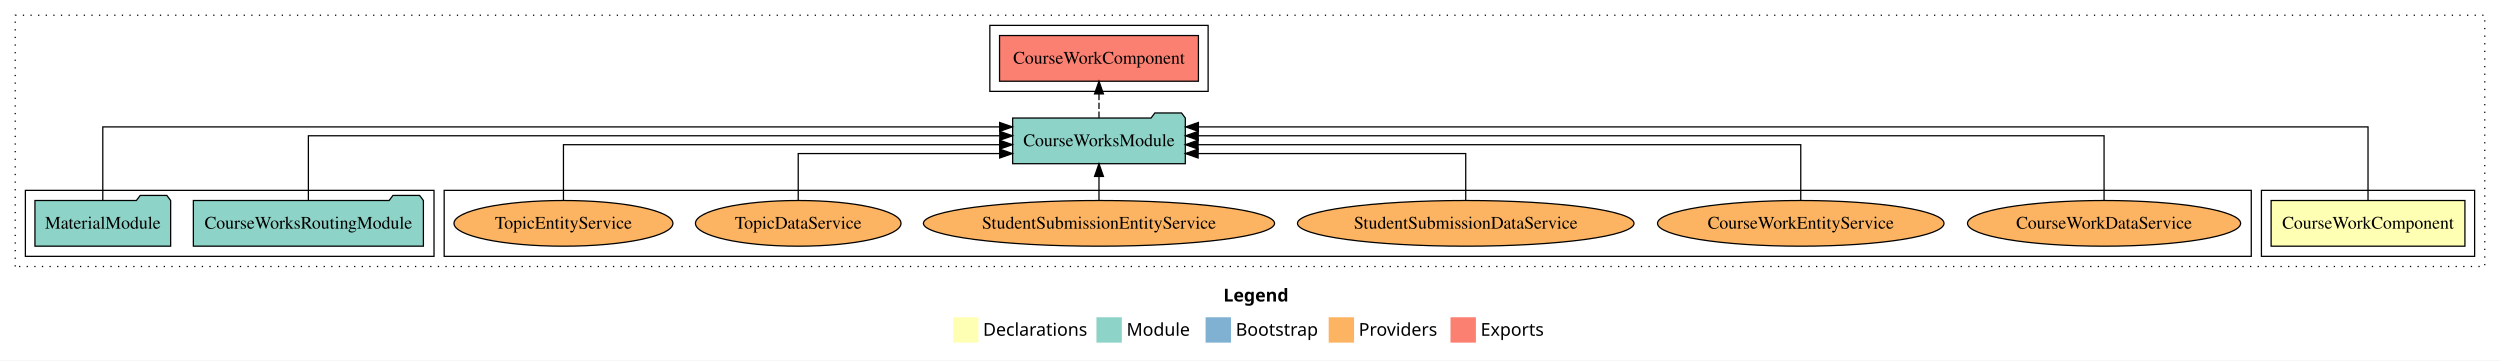
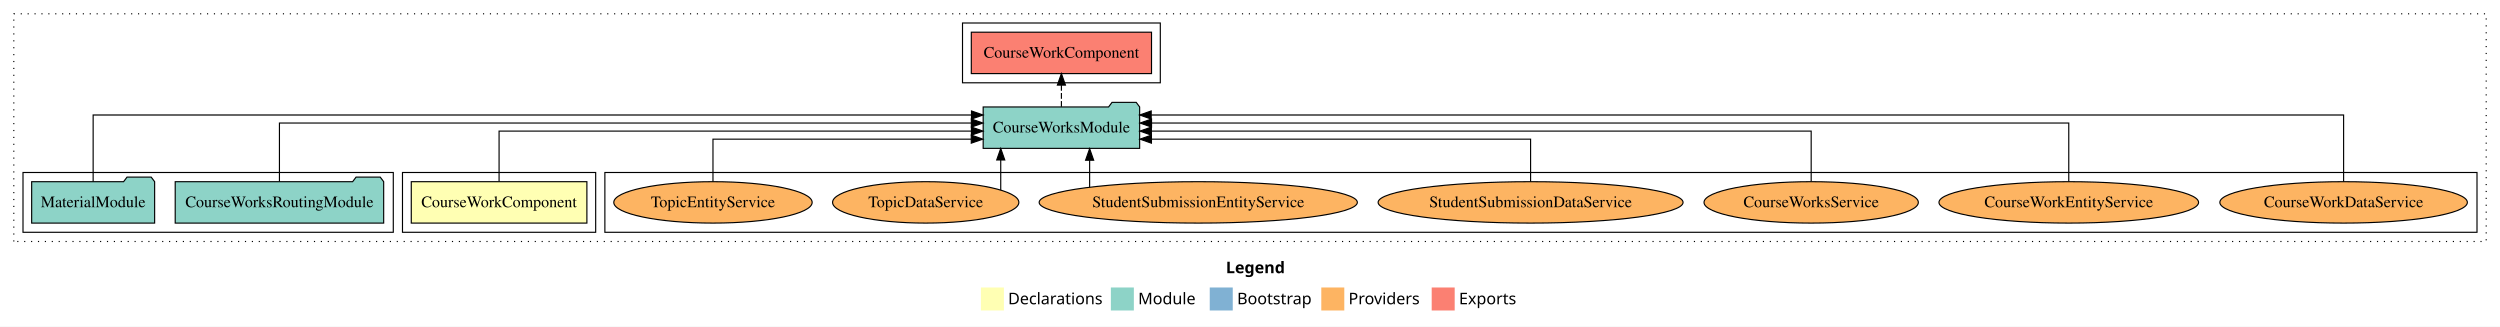
- <svg xmlns="http://www.w3.org/2000/svg" width="1970pt" height="284pt" viewBox="0.00 0.00 1970.00 284.00">
+ <svg xmlns="http://www.w3.org/2000/svg" width="2174pt" height="284pt" viewBox="0.00 0.00 2174.00 284.00">
  <g id="graph0" class="graph" transform="scale(1 1) rotate(0) translate(4 280)">
-     <polygon fill="white" stroke="transparent" points="-4,4 -4,-280 1966,-280 1966,4 -4,4" />
-     <text text-anchor="start" x="960.01" y="-42.4" font-family="sans-serif" font-weight="bold" font-size="14.00">Legend</text>
-     <polygon fill="#ffffb3" stroke="transparent" points="747,-10 747,-30 767,-30 767,-10 747,-10" />
-     <text text-anchor="start" x="770.63" y="-15.4" font-family="sans-serif" font-size="14.00">  Declarations</text>
-     <polygon fill="#8dd3c7" stroke="transparent" points="860,-10 860,-30 880,-30 880,-10 860,-10" />
-     <text text-anchor="start" x="883.73" y="-15.4" font-family="sans-serif" font-size="14.00">  Module</text>
-     <polygon fill="#80b1d3" stroke="transparent" points="946,-10 946,-30 966,-30 966,-10 946,-10" />
-     <text text-anchor="start" x="969.78" y="-15.4" font-family="sans-serif" font-size="14.00">  Bootstrap</text>
-     <polygon fill="#fdb462" stroke="transparent" points="1043,-10 1043,-30 1063,-30 1063,-10 1043,-10" />
-     <text text-anchor="start" x="1066.67" y="-15.4" font-family="sans-serif" font-size="14.00">  Providers</text>
-     <polygon fill="#fb8072" stroke="transparent" points="1139,-10 1139,-30 1159,-30 1159,-10 1139,-10" />
-     <text text-anchor="start" x="1162.73" y="-15.4" font-family="sans-serif" font-size="14.00">  Exports</text>
+     <polygon fill="white" stroke="transparent" points="-4,4 -4,-280 2170,-280 2170,4 -4,4" />
+     <text text-anchor="start" x="1062.01" y="-42.4" font-family="sans-serif" font-weight="bold" font-size="14.00">Legend</text>
+     <polygon fill="#ffffb3" stroke="transparent" points="849,-10 849,-30 869,-30 869,-10 849,-10" />
+     <text text-anchor="start" x="872.63" y="-15.4" font-family="sans-serif" font-size="14.00">  Declarations</text>
+     <polygon fill="#8dd3c7" stroke="transparent" points="962,-10 962,-30 982,-30 982,-10 962,-10" />
+     <text text-anchor="start" x="985.73" y="-15.4" font-family="sans-serif" font-size="14.00">  Module</text>
+     <polygon fill="#80b1d3" stroke="transparent" points="1048,-10 1048,-30 1068,-30 1068,-10 1048,-10" />
+     <text text-anchor="start" x="1071.78" y="-15.4" font-family="sans-serif" font-size="14.00">  Bootstrap</text>
+     <polygon fill="#fdb462" stroke="transparent" points="1145,-10 1145,-30 1165,-30 1165,-10 1145,-10" />
+     <text text-anchor="start" x="1168.67" y="-15.4" font-family="sans-serif" font-size="14.00">  Providers</text>
+     <polygon fill="#fb8072" stroke="transparent" points="1241,-10 1241,-30 1261,-30 1261,-10 1241,-10" />
+     <text text-anchor="start" x="1264.73" y="-15.4" font-family="sans-serif" font-size="14.00">  Exports</text>
    <g id="clust1" class="cluster">
-       <polygon fill="none" stroke="black" stroke-dasharray="1,5" points="8,-70 8,-268 1954,-268 1954,-70 8,-70" />
+       <polygon fill="none" stroke="black" stroke-dasharray="1,5" points="8,-70 8,-268 2158,-268 2158,-70 8,-70" />
+     </g>
+     <g id="clust5" class="cluster">
+       <polygon fill="none" stroke="black" points="833,-208 833,-260 1005,-260 1005,-208 833,-208" />
+     </g>
+     <g id="clust7" class="cluster">
+       <polygon fill="none" stroke="black" points="522,-78 522,-130 2150,-130 2150,-78 522,-78" />
    </g>
    <g id="clust2" class="cluster">
-       <polygon fill="none" stroke="black" points="1778,-78 1778,-130 1946,-130 1946,-78 1778,-78" />
-     </g>
-     <g id="clust5" class="cluster">
-       <polygon fill="none" stroke="black" points="776,-208 776,-260 948,-260 948,-208 776,-208" />
-     </g>
-     <g id="clust7" class="cluster">
-       <polygon fill="none" stroke="black" points="346,-78 346,-130 1770,-130 1770,-78 346,-78" />
+       <polygon fill="none" stroke="black" points="346,-78 346,-130 514,-130 514,-78 346,-78" />
    </g>
    <g id="clust4" class="cluster">
      <polygon fill="none" stroke="black" points="16,-78 16,-130 338,-130 338,-78 16,-78" />
    </g>
    <g id="node1" class="node">
-       <polygon fill="#ffffb3" stroke="black" points="1938.36,-122 1785.64,-122 1785.64,-86 1938.36,-86 1938.36,-122" />
-       <text text-anchor="middle" x="1862" y="-99.8" font-family="Times,serif" font-size="14.00">CourseWorkComponent</text>
+       <polygon fill="#ffffb3" stroke="black" points="506.36,-122 353.64,-122 353.64,-86 506.36,-86 506.36,-122" />
+       <text text-anchor="middle" x="430" y="-99.8" font-family="Times,serif" font-size="14.00">CourseWorkComponent</text>
    </g>
    <g id="node2" class="node">
-       <polygon fill="#8dd3c7" stroke="black" points="930.03,-187 927.03,-191 906.03,-191 903.03,-187 793.97,-187 793.97,-151 930.03,-151 930.03,-187" />
-       <text text-anchor="middle" x="862" y="-164.8" font-family="Times,serif" font-size="14.00">CourseWorksModule</text>
+       <polygon fill="#8dd3c7" stroke="black" points="987.03,-187 984.03,-191 963.03,-191 960.03,-187 850.97,-187 850.97,-151 987.03,-151 987.03,-187" />
+       <text text-anchor="middle" x="919" y="-164.8" font-family="Times,serif" font-size="14.00">CourseWorksModule</text>
    </g>
    <g id="edge1" class="edge">
-       <path fill="none" stroke="black" d="M1862,-122.01C1862,-144.49 1862,-180 1862,-180 1862,-180 940.34,-180 940.34,-180" />
-       <polygon fill="black" stroke="black" points="940.34,-176.5 930.34,-180 940.34,-183.5 940.34,-176.5" />
+       <path fill="none" stroke="black" d="M430,-122.27C430,-140.56 430,-166 430,-166 430,-166 840.75,-166 840.75,-166" />
+       <polygon fill="black" stroke="black" points="840.75,-169.5 850.75,-166 840.75,-162.5 840.75,-169.5" />
    </g>
    <g id="node5" class="node">
-       <polygon fill="#fb8072" stroke="black" points="940.36,-252 783.64,-252 783.64,-216 940.36,-216 940.36,-252" />
-       <text text-anchor="middle" x="862" y="-229.8" font-family="Times,serif" font-size="14.00">CourseWorkComponent </text>
+       <polygon fill="#fb8072" stroke="black" points="997.36,-252 840.64,-252 840.64,-216 997.36,-216 997.36,-252" />
+       <text text-anchor="middle" x="919" y="-229.8" font-family="Times,serif" font-size="14.00">CourseWorkComponent </text>
    </g>
    <g id="edge4" class="edge">
-       <path fill="none" stroke="black" stroke-dasharray="5,2" d="M862,-187.11C862,-187.11 862,-205.99 862,-205.99" />
-       <polygon fill="black" stroke="black" points="858.5,-205.99 862,-215.99 865.5,-205.99 858.5,-205.99" />
+       <path fill="none" stroke="black" stroke-dasharray="5,2" d="M919,-187.11C919,-187.11 919,-205.99 919,-205.99" />
+       <polygon fill="black" stroke="black" points="915.5,-205.99 919,-215.99 922.5,-205.99 915.5,-205.99" />
    </g>
    <g id="node3" class="node">
      <polygon fill="#8dd3c7" stroke="black" points="329.64,-122 326.64,-126 305.64,-126 302.64,-122 148.36,-122 148.36,-86 329.64,-86 329.64,-122" />
      <text text-anchor="middle" x="239" y="-99.8" font-family="Times,serif" font-size="14.00">CourseWorksRoutingModule</text>
    </g>
    <g id="edge2" class="edge">
-       <path fill="none" stroke="black" d="M239,-122.13C239,-142.57 239,-173 239,-173 239,-173 783.84,-173 783.84,-173" />
-       <polygon fill="black" stroke="black" points="783.84,-176.5 793.84,-173 783.84,-169.5 783.84,-176.5" />
+       <path fill="none" stroke="black" d="M239,-122.13C239,-142.57 239,-173 239,-173 239,-173 840.69,-173 840.69,-173" />
+       <polygon fill="black" stroke="black" points="840.69,-176.5 850.69,-173 840.69,-169.5 840.69,-176.5" />
    </g>
    <g id="node4" class="node">
      <polygon fill="#8dd3c7" stroke="black" points="130.47,-122 127.47,-126 106.47,-126 103.47,-122 23.53,-122 23.53,-86 130.47,-86 130.47,-122" />
      <text text-anchor="middle" x="77" y="-99.8" font-family="Times,serif" font-size="14.00">MaterialModule</text>
    </g>
    <g id="edge3" class="edge">
-       <path fill="none" stroke="black" d="M77,-122.01C77,-144.49 77,-180 77,-180 77,-180 783.71,-180 783.71,-180" />
-       <polygon fill="black" stroke="black" points="783.71,-183.5 793.71,-180 783.71,-176.5 783.71,-183.5" />
+       <path fill="none" stroke="black" d="M77,-122.01C77,-144.49 77,-180 77,-180 77,-180 840.81,-180 840.81,-180" />
+       <polygon fill="black" stroke="black" points="840.81,-183.5 850.81,-180 840.81,-176.5 840.81,-183.5" />
    </g>
    <g id="node6" class="node">
-       <ellipse fill="#fdb462" stroke="black" cx="1654" cy="-104" rx="107.62" ry="18" />
-       <text text-anchor="middle" x="1654" y="-99.8" font-family="Times,serif" font-size="14.00">CourseWorkDataService</text>
+       <ellipse fill="#fdb462" stroke="black" cx="2034" cy="-104" rx="107.62" ry="18" />
+       <text text-anchor="middle" x="2034" y="-99.8" font-family="Times,serif" font-size="14.00">CourseWorkDataService</text>
    </g>
    <g id="edge5" class="edge">
-       <path fill="none" stroke="black" d="M1654,-122.13C1654,-142.57 1654,-173 1654,-173 1654,-173 940.21,-173 940.21,-173" />
-       <polygon fill="black" stroke="black" points="940.21,-169.5 930.21,-173 940.21,-176.5 940.21,-169.5" />
+       <path fill="none" stroke="black" d="M2034,-122.01C2034,-144.49 2034,-180 2034,-180 2034,-180 997.07,-180 997.07,-180" />
+       <polygon fill="black" stroke="black" points="997.07,-176.5 987.07,-180 997.07,-183.5 997.07,-176.5" />
    </g>
    <g id="node7" class="node">
-       <ellipse fill="#fdb462" stroke="black" cx="1415" cy="-104" rx="112.88" ry="18" />
-       <text text-anchor="middle" x="1415" y="-99.8" font-family="Times,serif" font-size="14.00">CourseWorkEntityService</text>
+       <ellipse fill="#fdb462" stroke="black" cx="1795" cy="-104" rx="112.88" ry="18" />
+       <text text-anchor="middle" x="1795" y="-99.8" font-family="Times,serif" font-size="14.00">CourseWorkEntityService</text>
    </g>
    <g id="edge6" class="edge">
-       <path fill="none" stroke="black" d="M1415,-122.27C1415,-140.56 1415,-166 1415,-166 1415,-166 940.09,-166 940.09,-166" />
-       <polygon fill="black" stroke="black" points="940.09,-162.5 930.09,-166 940.09,-169.5 940.09,-162.5" />
+       <path fill="none" stroke="black" d="M1795,-122.13C1795,-142.57 1795,-173 1795,-173 1795,-173 997.37,-173 997.37,-173" />
+       <polygon fill="black" stroke="black" points="997.37,-169.5 987.37,-173 997.37,-176.5 997.37,-169.5" />
    </g>
    <g id="node8" class="node">
-       <ellipse fill="#fdb462" stroke="black" cx="1151" cy="-104" rx="132.6" ry="18" />
-       <text text-anchor="middle" x="1151" y="-99.8" font-family="Times,serif" font-size="14.00">StudentSubmissionDataService</text>
+       <ellipse fill="#fdb462" stroke="black" cx="1571" cy="-104" rx="93.18" ry="18" />
+       <text text-anchor="middle" x="1571" y="-99.8" font-family="Times,serif" font-size="14.00">CourseWorksService</text>
    </g>
    <g id="edge7" class="edge">
-       <path fill="none" stroke="black" d="M1151,-122.01C1151,-138.05 1151,-159 1151,-159 1151,-159 940.12,-159 940.12,-159" />
-       <polygon fill="black" stroke="black" points="940.12,-155.5 930.12,-159 940.12,-162.5 940.12,-155.5" />
+       <path fill="none" stroke="black" d="M1571,-122.27C1571,-140.56 1571,-166 1571,-166 1571,-166 997.24,-166 997.24,-166" />
+       <polygon fill="black" stroke="black" points="997.24,-162.5 987.24,-166 997.24,-169.5 997.24,-162.5" />
    </g>
    <g id="node9" class="node">
-       <ellipse fill="#fdb462" stroke="black" cx="862" cy="-104" rx="138.36" ry="18" />
-       <text text-anchor="middle" x="862" y="-99.8" font-family="Times,serif" font-size="14.00">StudentSubmissionEntityService</text>
+       <ellipse fill="#fdb462" stroke="black" cx="1327" cy="-104" rx="132.6" ry="18" />
+       <text text-anchor="middle" x="1327" y="-99.8" font-family="Times,serif" font-size="14.00">StudentSubmissionDataService</text>
    </g>
    <g id="edge8" class="edge">
-       <path fill="none" stroke="black" d="M862,-122.11C862,-122.11 862,-140.99 862,-140.99" />
-       <polygon fill="black" stroke="black" points="858.5,-140.99 862,-150.99 865.5,-140.99 858.5,-140.99" />
+       <path fill="none" stroke="black" d="M1327,-122.01C1327,-138.05 1327,-159 1327,-159 1327,-159 997.29,-159 997.29,-159" />
+       <polygon fill="black" stroke="black" points="997.29,-155.5 987.29,-159 997.29,-162.5 997.29,-155.5" />
    </g>
    <g id="node10" class="node">
-       <ellipse fill="#fdb462" stroke="black" cx="625" cy="-104" rx="80.99" ry="18" />
-       <text text-anchor="middle" x="625" y="-99.8" font-family="Times,serif" font-size="14.00">TopicDataService</text>
+       <ellipse fill="#fdb462" stroke="black" cx="1038" cy="-104" rx="138.36" ry="18" />
+       <text text-anchor="middle" x="1038" y="-99.8" font-family="Times,serif" font-size="14.00">StudentSubmissionEntityService</text>
    </g>
    <g id="edge9" class="edge">
-       <path fill="none" stroke="black" d="M625,-122.01C625,-138.05 625,-159 625,-159 625,-159 783.77,-159 783.77,-159" />
-       <polygon fill="black" stroke="black" points="783.77,-162.5 793.77,-159 783.77,-155.5 783.77,-162.5" />
+       <path fill="none" stroke="black" d="M943.54,-117.15C943.54,-117.15 943.54,-140.69 943.54,-140.69" />
+       <polygon fill="black" stroke="black" points="940.04,-140.69 943.54,-150.69 947.04,-140.69 940.04,-140.69" />
    </g>
    <g id="node11" class="node">
-       <ellipse fill="#fdb462" stroke="black" cx="440" cy="-104" rx="86.25" ry="18" />
-       <text text-anchor="middle" x="440" y="-99.8" font-family="Times,serif" font-size="14.00">TopicEntityService</text>
+       <ellipse fill="#fdb462" stroke="black" cx="801" cy="-104" rx="80.99" ry="18" />
+       <text text-anchor="middle" x="801" y="-99.8" font-family="Times,serif" font-size="14.00">TopicDataService</text>
    </g>
    <g id="edge10" class="edge">
-       <path fill="none" stroke="black" d="M440,-122.27C440,-140.56 440,-166 440,-166 440,-166 783.73,-166 783.73,-166" />
-       <polygon fill="black" stroke="black" points="783.73,-169.5 793.73,-166 783.73,-162.5 783.73,-169.5" />
+       <path fill="none" stroke="black" d="M866.24,-114.73C866.24,-114.73 866.24,-140.87 866.24,-140.87" />
+       <polygon fill="black" stroke="black" points="862.74,-140.87 866.24,-150.87 869.74,-140.87 862.74,-140.87" />
+     </g>
+     <g id="node12" class="node">
+       <ellipse fill="#fdb462" stroke="black" cx="616" cy="-104" rx="86.25" ry="18" />
+       <text text-anchor="middle" x="616" y="-99.8" font-family="Times,serif" font-size="14.00">TopicEntityService</text>
+     </g>
+     <g id="edge11" class="edge">
+       <path fill="none" stroke="black" d="M616,-122.01C616,-138.05 616,-159 616,-159 616,-159 840.62,-159 840.62,-159" />
+       <polygon fill="black" stroke="black" points="840.62,-162.5 850.62,-159 840.62,-155.5 840.62,-162.5" />
    </g>
  </g>
</svg>
